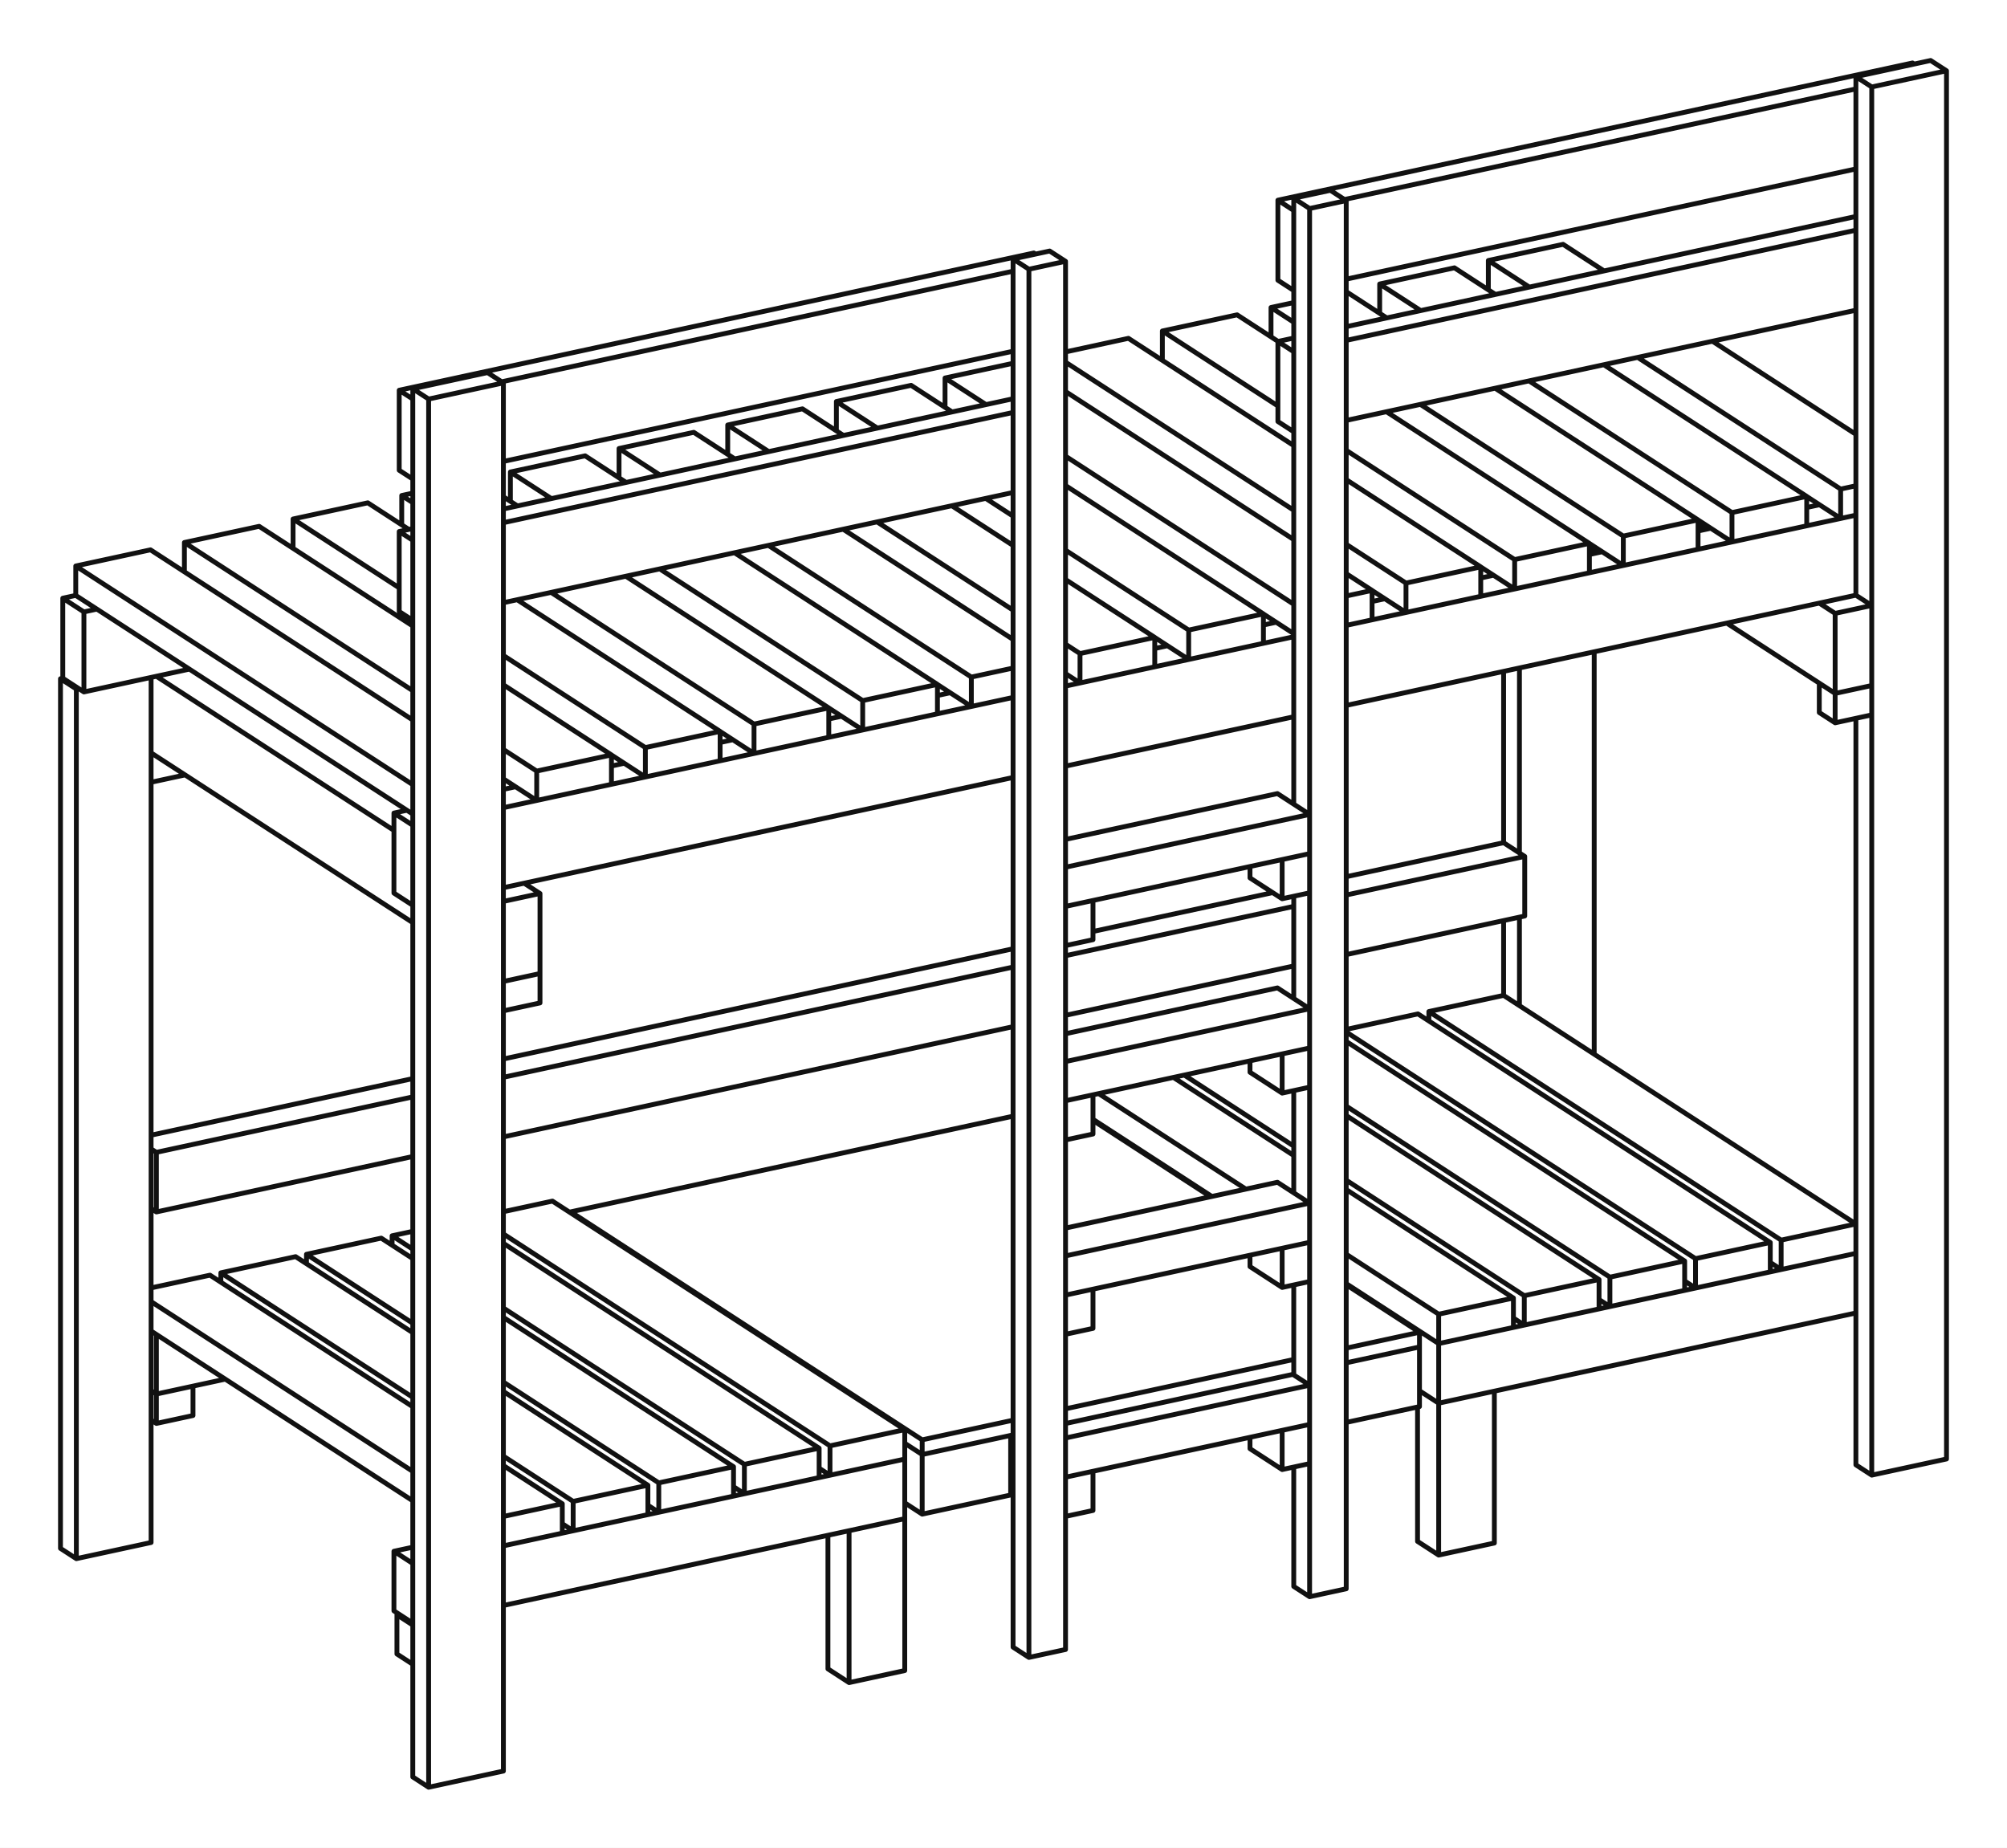
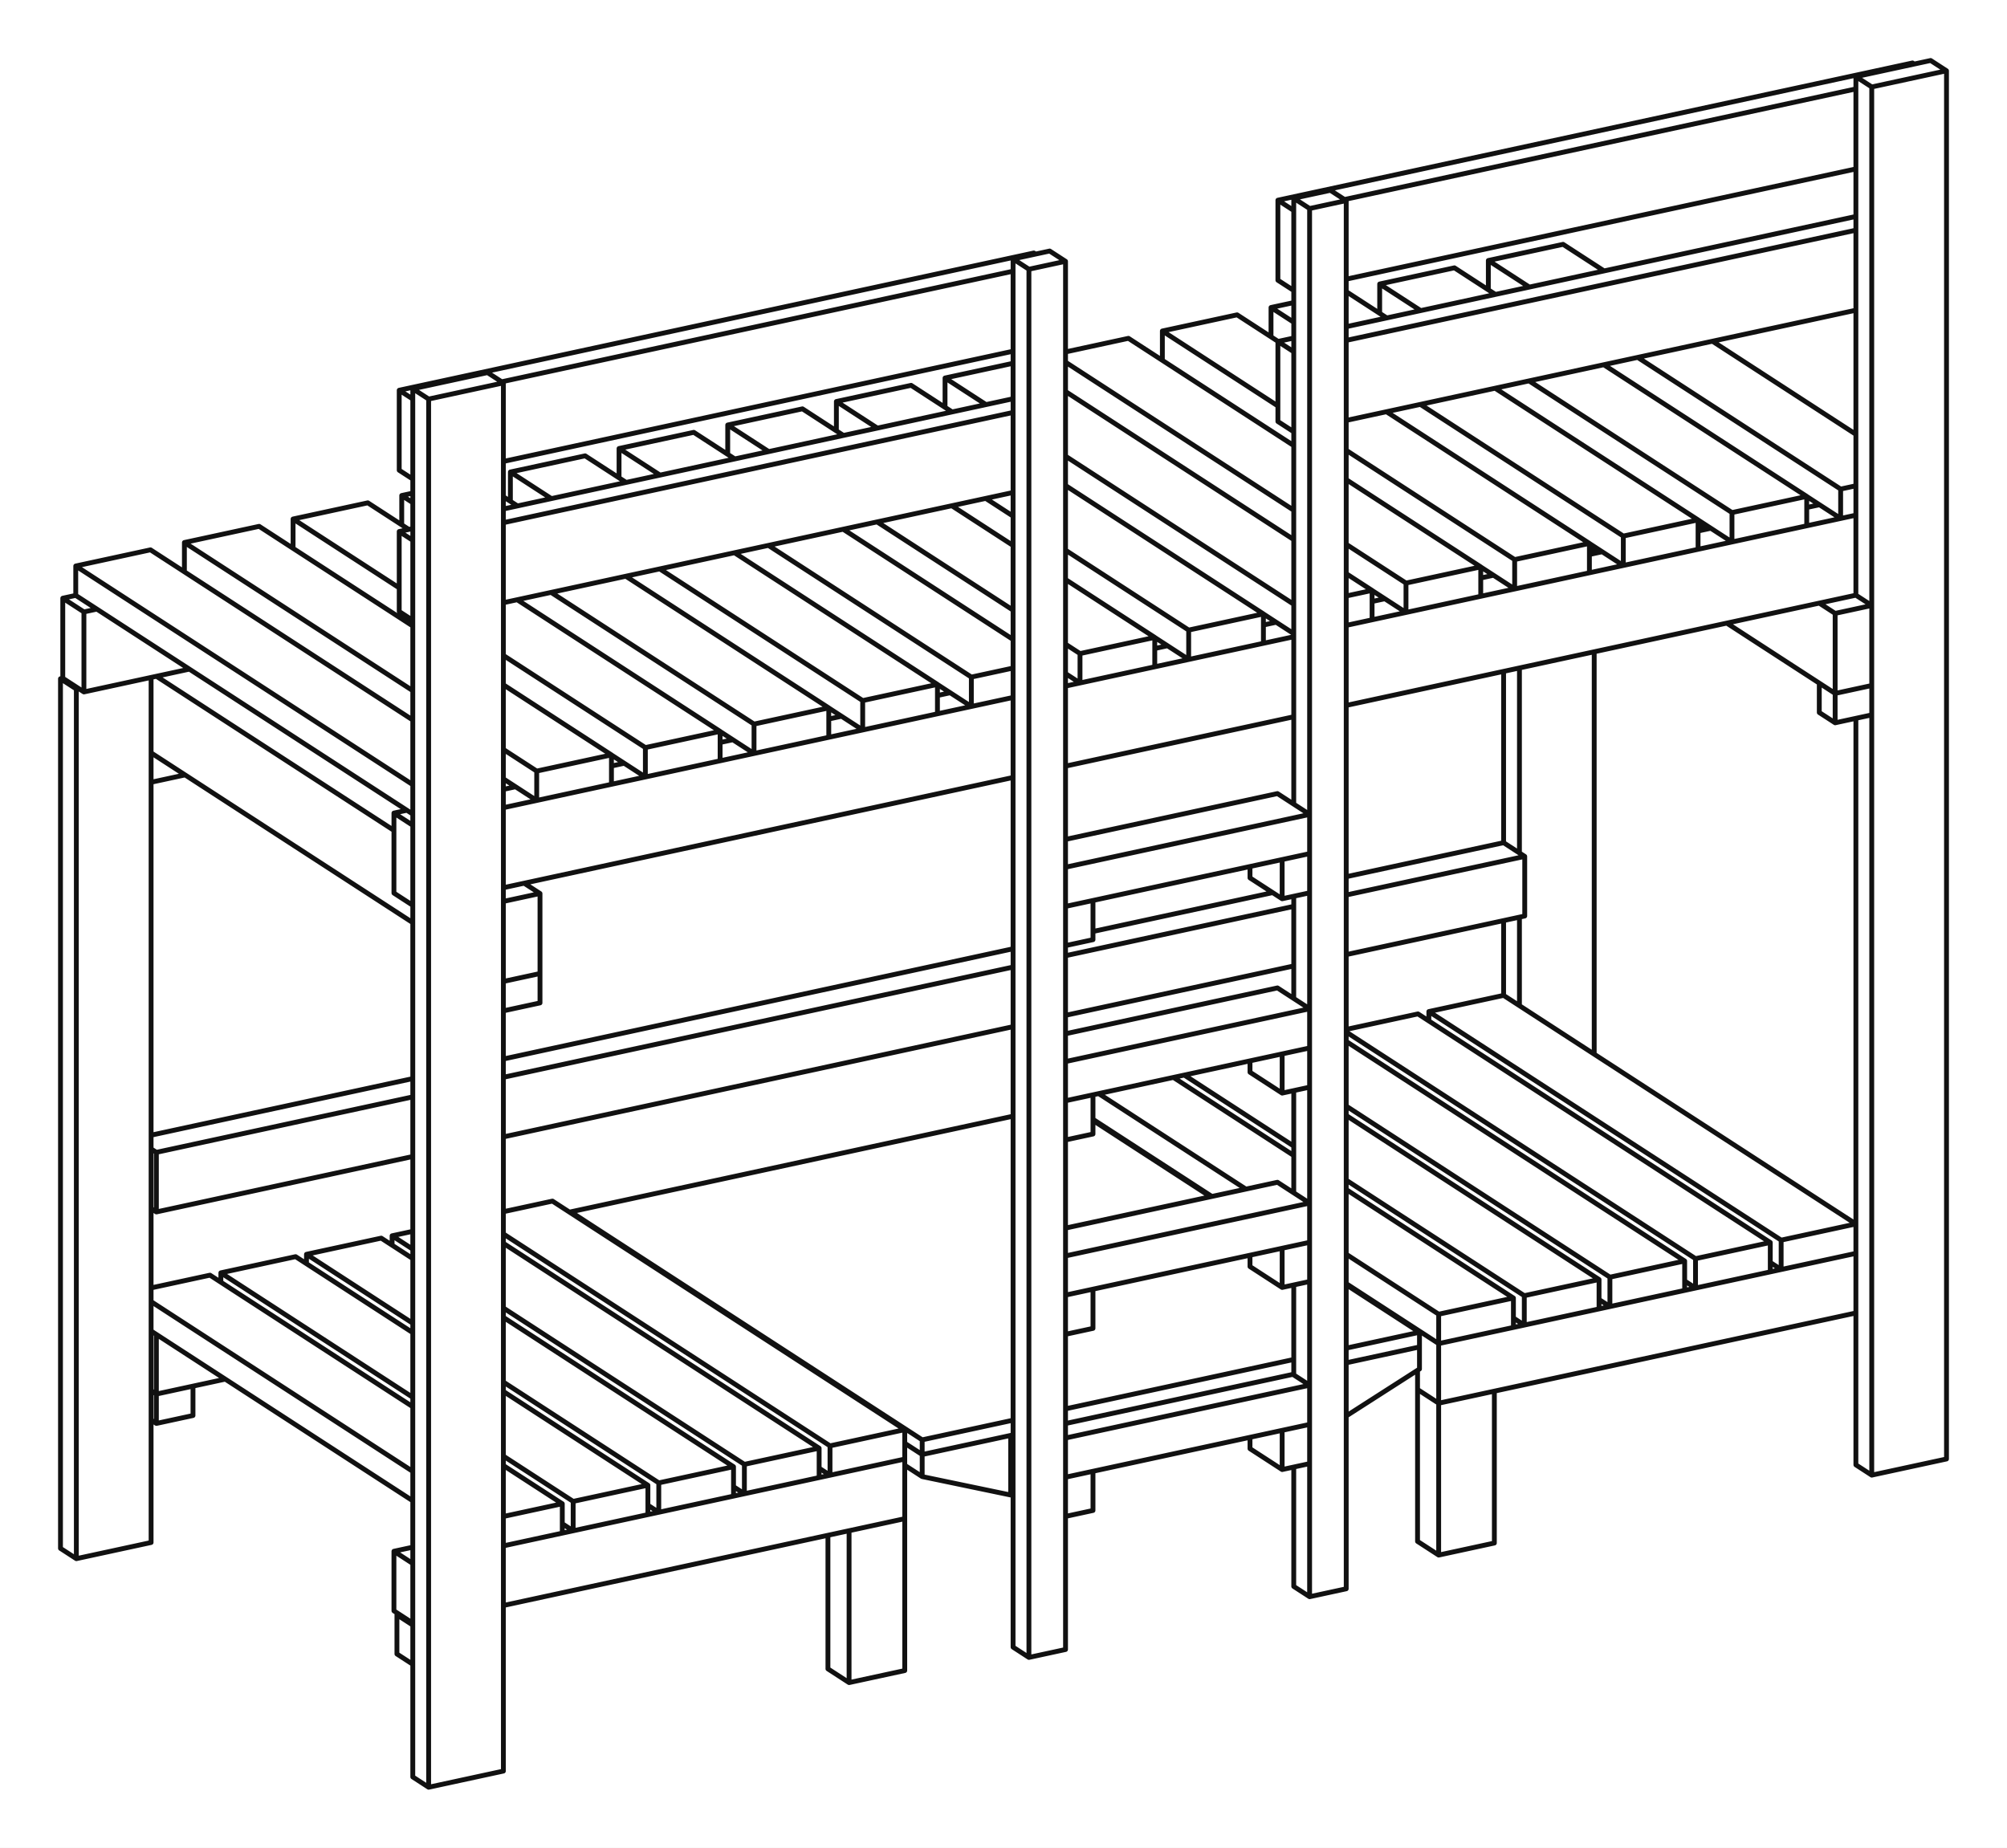
<svg xmlns="http://www.w3.org/2000/svg" viewBox="-1139.38 -919.23 2278.77 2098">
  <rect x="-1139.38" y="-919.23" width="2278.77" height="2098" fill="#ffffff" />
-   <path d="M-1068.1,-149.15 L-1068.1,-240.01 M-1068.1,-240.01 L-1044.1,-224.44 M-1044.1,-133.57 L-1044.1,-224.44 M-1068.1,-149.15 L-1044.1,-133.57 M-1053.37,-243.19 L-1068.1,-240.01 M-924.34,-159.47 L-1044.1,-133.57 M-1029.37,-227.62 L-1044.1,-224.44 M-692.1,94.82 L-692.1,3.95 M-692.1,3.95 L-670.7,17.84 M-692.1,94.82 L-670.7,108.7 M926.5,-346.12 L912,-342.98 M803.13,-319.43 L788.62,-316.3 M679.75,-292.75 L665.25,-289.61 M556.38,-266.07 L541.87,-262.93 M433,-239.38 L418.5,-236.25 M309.63,-212.7 L295.12,-209.56 M186.25,-186.02 L171.75,-182.88 M-60.5,-132.65 L-75,-129.51 M-183.87,-105.97 L-198.38,-102.83 M-307.25,-79.28 L-321.75,-76.15 M-430.62,-52.6 L-445.13,-49.46 M-554,-25.92 L-567.82,-22.93 M-677.37,0.77 L-692.1,3.95 M967.82,-243.43 L389.13,-118.27 M329.56,-105.39 L70.44,-49.34 M10.87,-36.46 L-567.82,88.7 M967.82,-334.29 L389.13,-209.13 M329.56,-196.25 L70.44,-140.21 M10.87,-127.32 L-567.82,-2.16 M635.37,-641.81 L681.92,-611.62 M804.95,-531.79 L967.82,-426.11 M550.5,-590.15 L550.5,-623.46 M550.5,-623.46 L597.05,-593.26 M720.08,-513.43 L950.5,-363.92 M950.5,-330.55 L950.5,-363.92 M912,-355.53 L950.5,-330.55 M635.37,-641.81 L550.5,-623.46 M967.82,-334.29 L950.5,-330.55 M967.82,-367.67 L950.5,-363.92 M512,-615.13 L558.54,-584.93 M681.57,-505.1 L912,-355.6 M912,-322.22 L912,-355.6 M427.13,-563.46 L427.13,-596.78 M427.13,-596.78 L473.67,-566.58 M596.7,-486.75 L827.13,-337.24 M827.13,-303.86 L827.13,-337.24 M788.62,-328.85 L827.13,-303.86 M512,-615.13 L427.13,-596.78 M912,-322.22 L827.13,-303.86 M912,-355.6 L827.13,-337.24 M389.13,-588.12 L435.17,-558.25 M558.2,-478.42 L788.62,-328.91 M788.62,-295.53 L788.62,-328.91 M303.75,-536.78 L303.75,-570.09 M303.75,-570.09 L329.56,-553.35 M473.33,-460.07 L703.75,-310.56 M703.75,-277.18 L703.75,-310.56 M665.25,-302.16 L703.75,-277.18 M329.56,-575.67 L303.75,-570.09 M788.62,-295.53 L703.75,-277.18 M788.62,-328.91 L703.75,-310.56 M265.25,-561.76 L311.79,-531.56 M434.82,-451.74 L665.25,-302.23 M665.25,-268.85 L665.25,-302.23 M180.38,-510.1 L180.38,-543.41 M180.38,-543.41 L311.56,-458.29 M389.13,-407.96 L580.38,-283.87 M580.38,-250.49 L580.38,-283.87 M541.87,-275.48 L580.38,-250.49 M265.25,-561.76 L180.38,-543.41 M665.25,-268.85 L580.38,-250.49 M665.25,-302.23 L580.38,-283.87 M141.87,-535.08 L329.56,-413.3 M389.13,-374.65 L541.87,-275.55 M541.87,-242.17 L541.87,-275.55 M70.44,-508.01 L329.56,-339.88 M389.13,-301.23 L457,-257.19 M457,-223.81 L457,-257.19 M418.5,-248.79 L457,-223.81 M141.87,-535.08 L70.44,-519.63 M541.87,-242.17 L457,-223.81 M541.87,-275.55 L457,-257.19 M70.44,-474.7 L329.56,-306.57 M389.13,-267.92 L418.5,-248.86 M418.5,-215.48 L418.5,-248.86 M-66.37,-456.73 L-66.37,-490.04 M-66.37,-490.04 L-19.83,-459.84 M70.44,-401.28 L329.56,-233.14 M295.12,-222.11 L329.56,-199.76 M10.87,-506.75 L-66.37,-490.04 M418.5,-215.48 L389.13,-209.13 M418.5,-248.86 L389.13,-242.51 M-104.88,-481.71 L-58.33,-451.51 M70.44,-367.96 L295.12,-222.18 M295.12,-188.8 L295.12,-222.18 M-189.75,-430.05 L-189.75,-463.36 M-189.75,-463.36 L-143.2,-433.16 M-20.17,-353.33 L10.87,-333.19 M70.44,-294.54 L210.25,-203.82 M210.25,-170.44 L210.25,-203.82 M171.75,-195.43 L210.25,-170.44 M-104.88,-481.71 L-189.75,-463.36 M295.12,-188.8 L210.25,-170.44 M295.12,-222.18 L210.25,-203.82 M-228.25,-455.03 L-181.71,-424.83 M-58.68,-345 L10.87,-299.88 M70.44,-261.23 L171.75,-195.5 M171.75,-162.12 L171.75,-195.5 M-313.12,-403.36 L-313.12,-436.67 M-313.12,-436.67 L-266.58,-406.48 M-143.55,-326.65 L10.87,-226.46 M70.44,-187.81 L86.88,-177.14 M86.88,-143.76 L86.88,-177.14 M70.44,-154.43 L86.88,-143.76 M-228.25,-455.03 L-313.12,-436.67 M171.75,-162.12 L86.88,-143.76 M171.75,-195.5 L86.88,-177.14 M-351.63,-428.35 L-305.08,-398.15 M-182.05,-318.32 L10.87,-193.15 M-436.5,-376.68 L-436.5,-409.99 M-436.5,-409.99 L-389.95,-379.79 M-266.92,-299.96 L-36.5,-150.46 M-36.5,-117.08 L-36.5,-150.46 M-75,-142.06 L-36.5,-117.08 M-351.63,-428.35 L-436.5,-409.99 M10.87,-127.32 L-36.5,-117.08 M10.87,-160.7 L-36.5,-150.46 M-475,-401.66 L-428.46,-371.46 M-305.43,-291.64 L-75,-142.13 M-75,-108.75 L-75,-142.13 M-559.87,-350 L-559.87,-383.31 M-559.87,-383.31 L-513.33,-353.11 M-390.3,-273.28 L-159.87,-123.77 M-159.87,-90.39 L-159.87,-123.77 M-198.38,-115.38 L-159.87,-90.39 M-475,-401.66 L-559.87,-383.31 M-75,-108.75 L-159.87,-90.39 M-75,-142.13 L-159.87,-123.77 M-567.82,-355.16 L-551.83,-344.78 M-428.8,-264.95 L-198.38,-115.44 M-198.38,-82.07 L-198.38,-115.44 M-683.25,-323.31 L-683.25,-356.62 M-683.25,-356.62 L-670.7,-348.48 M-513.67,-246.6 L-283.25,-97.09 M-283.25,-63.71 L-283.25,-97.09 M-321.75,-88.69 L-283.25,-63.71 M-670.7,-359.34 L-683.25,-356.62 M-198.38,-82.07 L-283.25,-63.71 M-198.38,-115.44 L-283.25,-97.09 M-721.75,-348.3 L-675.21,-318.1 M-552.18,-238.27 L-321.75,-88.76 M-321.75,-55.38 L-321.75,-88.76 M-806.62,-296.63 L-806.62,-329.94 M-806.62,-329.94 L-686.1,-251.74 M-567.82,-175 L-406.62,-70.41 M-406.62,-37.03 L-406.62,-70.41 M-445.13,-62.01 L-406.62,-37.03 M-721.75,-348.3 L-806.62,-329.94 M-321.75,-55.38 L-406.62,-37.03 M-321.75,-88.76 L-406.62,-70.41 M-845.13,-321.61 L-670.7,-208.43 M-567.82,-141.69 L-445.13,-62.08 M-445.13,-28.7 L-445.13,-62.08 M-930,-269.95 L-930,-303.26 M-930,-303.26 L-670.7,-135.01 M-567.82,-68.26 L-530,-43.72 M-530,-10.34 L-530,-43.72 M-567.82,-34.89 L-530,-10.34 M-845.13,-321.61 L-930,-303.26 M-445.13,-28.7 L-530,-10.34 M-445.13,-62.08 L-530,-43.72 M-968.5,-294.93 L-670.7,-101.7 M-1053.37,-243.19 L-1053.37,-276.57 M-1053.37,-276.57 L-670.7,-28.28 M-1053.37,-243.19 L-670.7,5.1 M-968.5,-294.93 L-1053.37,-276.57 M670.7,277.72 L670.7,-179.16 M670.7,-290.79 L670.7,-298.63 M567.82,210.97 L567.82,126.03 M567.82,37.59 L567.82,-156.92 M585.82,222.65 L585.82,122.14 M585.82,49.26 L585.82,-160.81 M1052.7,-850.55 L1070.7,-838.87 M1070.7,737.35 L1070.7,-838.87 M967.82,744.02 L967.82,-103.61 M967.82,-243.43 L967.82,-832.19 M967.82,-832.19 L985.82,-820.51 M985.82,755.7 L985.82,-820.51 M967.82,744.02 L985.82,755.7 M1052.7,-850.55 L967.82,-832.19 M1070.7,737.35 L985.82,755.7 M1070.7,-838.87 L985.82,-820.51 M-967.82,832.19 L-967.82,-150.07 M-1070.7,838.87 L-1070.7,-148.58 M-1070.7,-148.58 L-1052.7,-136.91 M-1052.7,850.55 L-1052.7,-136.91 M-1070.7,838.87 L-1052.7,850.55 M-1068.1,-149.15 L-1070.7,-148.58 M-967.82,832.19 L-1052.7,850.55 M-1050.1,-137.47 L-1052.7,-136.91 M-585.82,-496.17 L-567.82,-484.49 M-567.82,1091.72 L-567.82,-484.49 M-670.7,1098.4 L-670.7,-477.81 M-670.7,-477.81 L-652.7,-466.13 M-652.7,1110.08 L-652.7,-466.13 M-670.7,1098.4 L-652.7,1110.08 M-585.82,-496.17 L-670.7,-477.81 M-567.82,1091.72 L-652.7,1110.08 M-567.82,-484.49 L-652.7,-466.13 M967.82,-243.43 L985.82,-231.75 M985.82,-140.88 L985.82,-231.75 M788.62,-323.74 L797.22,-318.16 M926.26,-234.44 L944.26,-222.76 M944.26,-131.89 L944.26,-222.76 M821.22,-211.72 L944.26,-131.89 M985.82,-140.88 L944.26,-131.89 M985.82,-231.75 L944.26,-222.76 M985.82,-107.51 L985.82,-140.88 M926.26,-110.19 L926.26,-143.57 M926.26,-143.57 L944.26,-131.89 M944.26,-98.52 L944.26,-131.89 M926.26,-110.19 L944.26,-98.52 M985.82,-107.51 L944.26,-98.52 M985.82,-140.88 L944.26,-131.89 M-544.26,83.6 L-526.26,95.28 M-526.26,186.15 L-526.26,95.28 M-961.82,-151.37 L-692.1,23.64 M-567.82,195.14 L-567.82,104.27 M-967.82,-64.4 L-670.7,128.39 M-526.26,186.15 L-567.82,195.14 M-526.26,95.28 L-567.82,104.27 M-967.82,-31.02 L-967.82,-64.4 M-929.24,-39.36 L-967.82,-31.02 M-526.26,219.53 L-526.26,186.15 M-567.82,228.52 L-567.82,195.14 M-526.26,219.53 L-567.82,228.52 M-526.26,186.15 L-567.82,195.14 M371.13,-703.14 L389.13,-691.46 M389.13,884.75 L389.13,-691.46 M329.56,882.07 L329.56,746.51 M329.56,641.93 L329.56,539.74 M329.56,435.16 L329.56,319.08 M329.56,214.49 L329.56,98.41 M329.56,-6.18 L329.56,-694.15 M329.56,-694.15 L347.56,-682.47 M347.56,893.74 L347.56,-682.47 M329.56,882.07 L347.56,893.74 M371.13,-703.14 L329.56,-694.15 M389.13,884.75 L347.56,893.74 M389.13,-691.46 L347.56,-682.47 M52.44,-634.21 L70.44,-622.53 M70.44,953.68 L70.44,-622.53 M10.87,950.99 L10.87,-625.22 M10.87,-625.22 L28.87,-613.54 M28.87,962.67 L28.87,-613.54 M10.87,950.99 L28.87,962.67 M52.44,-634.21 L10.87,-625.22 M70.44,953.68 L28.87,962.67 M70.44,-622.53 L28.87,-613.54 M347.56,742.61 L347.56,698.11 M279.89,725.67 L279.89,712.75 M316.39,749.36 L316.39,704.85 M279.89,725.67 L316.39,749.36 M347.56,742.61 L316.39,749.36 M347.56,698.11 L316.39,704.85 M101.61,795.81 L101.61,751.3 M70.44,802.55 L70.44,758.05 M101.61,795.81 L70.44,802.55 M101.61,751.3 L70.44,758.05 M328.56,641.28 L347.56,653.6 M347.56,698.11 L347.56,653.6 M70.44,758.05 L70.44,713.54 M347.56,698.11 L70.44,758.05 M347.56,653.6 L70.44,713.54 M347.56,535.85 L347.56,491.35 M279.89,518.91 L279.89,505.98 M316.39,542.59 L316.39,498.09 M279.89,518.91 L316.39,542.59 M347.56,535.85 L316.39,542.59 M347.56,491.35 L316.39,498.09 M101.61,589.05 L101.61,544.54 M70.44,595.79 L70.44,551.28 M101.61,589.05 L70.44,595.79 M101.61,544.54 L70.44,551.28 M311.06,423.16 L347.56,446.84 M347.56,491.35 L347.56,446.84 M70.44,551.28 L70.44,506.78 M311.06,423.16 L70.44,475.2 M347.56,491.35 L70.44,551.28 M347.56,446.84 L70.44,506.78 M347.56,315.18 L347.56,270.68 M279.89,298.24 L279.89,285.31 M316.39,321.93 L316.39,277.42 M279.89,298.24 L316.39,321.93 M347.56,315.18 L316.39,321.93 M347.56,270.68 L316.39,277.42 M101.61,368.38 L101.61,323.87 M70.44,375.12 L70.44,330.61 M101.61,368.38 L70.44,375.12 M101.61,323.87 L70.44,330.61 M311.06,202.49 L347.56,226.17 M347.56,270.68 L347.56,226.17 M70.44,330.61 L70.44,286.11 M311.06,202.49 L70.44,254.53 M347.56,270.68 L70.44,330.61 M347.56,226.17 L70.44,286.11 M347.56,94.51 L347.56,50.01 M279.89,77.57 L279.89,64.64 M316.39,101.26 L316.39,56.75 M279.89,77.57 L316.39,101.26 M347.56,94.51 L316.39,101.26 M347.56,50.01 L316.39,56.75 M101.61,147.71 L101.61,103.2 M70.44,154.45 L70.44,109.94 M101.61,147.71 L70.44,154.45 M101.61,103.2 L70.44,109.94 M311.06,-18.18 L347.56,5.5 M347.56,50.01 L347.56,5.5 M70.44,109.94 L70.44,65.44 M311.06,-18.18 L70.44,33.86 M347.56,50.01 L70.44,109.94 M347.56,5.5 L70.44,65.44 M311.56,-440.65 L311.56,-531.52 M311.56,-531.52 L329.56,-519.84 M329.56,-428.97 L329.56,-519.84 M311.56,-440.65 L329.56,-428.97 M967.82,-673.45 L389.13,-548.29 M329.56,-535.41 L311.56,-531.52 M967.82,-567.01 L389.13,-441.86 M967.82,-657.88 L389.13,-532.72 M-686.1,-224.88 L-686.1,-315.74 M-686.1,-315.74 L-670.7,-305.75 M-686.1,-224.88 L-670.7,-214.88 M10.87,-466.48 L-567.82,-341.32 M-670.7,-319.07 L-686.1,-315.74 M10.87,-360.04 L-567.82,-234.89 M10.87,-450.91 L-567.82,-325.75 M1032.1,-847.75 L1034.02,-846.51 M311.56,-601.05 L311.56,-691.92 M311.56,-691.92 L329.56,-680.24 M329.56,-589.38 L329.56,-680.24 M311.56,-601.05 L329.56,-589.38 M1032.1,-847.75 L311.56,-691.92 M967.82,-727.42 L389.13,-602.26 M967.82,-818.28 L387.21,-692.71 M34.44,-631.98 L36.36,-630.73 M-686.1,-385.28 L-686.1,-476.14 M-686.1,-476.14 L-670.7,-466.15 M-686.1,-385.28 L-670.7,-375.29 M34.44,-631.98 L-686.1,-476.14 M10.87,-520.45 L-567.82,-395.29 M10.87,-611.31 L-569.75,-485.74 M-967.82,592.05 L-961.82,595.94 M-961.82,663.63 L-961.82,595.94 M-967.82,659.73 L-961.82,663.63 M196.35,413.14 L194.85,413.46 M-883.59,646.71 L-961.82,663.63 M118.11,362.37 L116.62,362.7 M-920.26,688.01 L-920.26,654.64 M-967.82,659.73 L-961.82,663.63 M-961.82,697 L-961.82,663.63 M-967.82,693.11 L-961.82,697 M-920.26,688.01 L-961.82,697 M-920.26,654.64 L-961.82,663.63 M470.11,592.06 L470.11,590.77 M470.11,590.77 L494.11,606.34 M494.11,674.02 L494.11,606.34 M472.32,659.89 L494.11,674.02 M967.82,571.57 L494.11,674.02 M967.82,503.88 L494.11,606.34 M-112.11,805.13 L-112.11,737.45 M-692.1,909.81 L-692.1,842.13 M-692.1,842.13 L-670.7,856.01 M-692.1,909.81 L-670.7,923.7 M-670.7,837.5 L-692.1,842.13 M-112.11,805.13 L-567.82,903.7 M-112.11,737.45 L-567.82,836.01 M-688.7,958.77 L-688.7,914.27 M-688.7,914.27 L-670.7,925.94 M-670.7,970.45 L-670.7,925.94 M-688.7,958.77 L-670.7,970.45 M-686.1,913.7 L-688.7,914.27 M557.33,832.8 L557.33,660.35 M470.11,830.91 L470.11,678.35 M472.32,659.89 L494.11,674.02 M494.11,846.48 L494.11,674.02 M470.11,830.91 L494.11,846.48 M557.33,832.8 L494.11,846.48 M557.33,660.35 L494.11,674.02 M-112.11,977.59 L-112.11,805.13 M-199.33,975.69 L-199.33,824 M-175.33,991.26 L-175.33,818.81 M-199.33,975.69 L-175.33,991.26 M-112.11,977.59 L-175.33,991.26 M-112.11,805.13 L-175.33,818.81 M567.82,210.97 L967.82,470.5 M967.82,503.88 L967.82,470.5 M482.95,240 L482.95,229.32 M482.95,229.32 L882.95,488.86 M882.95,522.24 L882.95,488.86 M870.61,514.23 L882.95,522.24 M567.82,210.97 L482.95,229.32 M967.82,503.88 L882.95,522.24 M967.82,470.5 L882.95,488.86 M470.61,231.99 L870.61,491.53 M870.61,524.91 L870.61,491.53 M389.13,252.55 L785.74,509.88 M785.74,543.26 L785.74,509.88 M773.4,535.26 L785.74,543.26 M470.61,231.99 L389.13,249.62 M870.61,524.91 L785.74,543.26 M870.61,491.53 L785.74,509.88 M389.13,263.23 L773.4,512.55 M773.4,545.93 L773.4,512.55 M389.13,336.65 L688.53,530.91 M688.53,564.29 L688.53,530.91 M676.19,556.28 L688.53,564.29 M773.4,545.93 L688.53,564.29 M773.4,512.55 L688.53,530.91 M389.13,347.32 L676.19,533.58 M676.19,566.96 L676.19,533.58 M205.27,301.45 L329.56,382.1 M389.13,420.75 L591.32,551.93 M591.32,585.31 L591.32,551.93 M578.98,577.31 L591.32,585.31 M676.19,566.96 L591.32,585.31 M676.19,533.58 L591.32,551.93 M192.93,304.12 L329.56,392.77 M389.13,431.42 L578.98,554.6 M578.98,587.98 L578.98,554.6 M108.06,322.48 L275.19,430.92 M389.13,504.85 L494.11,572.96 M494.11,606.34 L494.11,572.96 M101.61,351.67 L236.61,439.26 M389.13,538.23 L494.11,606.34 M578.98,587.98 L494.11,606.34 M578.98,554.6 L494.11,572.96 M-900.95,528.64 L-670.7,678.04 M-567.82,744.78 L-500.95,788.17 M-500.95,821.55 L-500.95,788.17 M-967.82,558.67 L-670.7,751.46 M-967.82,592.05 L-670.7,784.84 M-900.95,528.64 L-967.82,543.1 M-500.95,821.55 L-567.82,836.01 M-500.95,788.17 L-567.82,802.63 M-803.74,507.61 L-670.7,593.94 M-567.82,660.68 L-403.74,767.15 M-403.74,800.52 L-403.74,767.15 M-888.61,536.64 L-888.61,525.97 M-888.61,525.97 L-670.7,667.36 M-567.82,734.11 L-488.61,785.5 M-488.61,818.88 L-488.61,785.5 M-500.95,810.87 L-488.61,818.88 M-803.74,507.61 L-888.61,525.97 M-403.74,800.52 L-488.61,818.88 M-403.74,767.15 L-488.61,785.5 M-706.53,486.59 L-670.7,509.84 M-567.82,576.58 L-306.53,746.12 M-306.53,779.5 L-306.53,746.12 M-791.4,515.62 L-791.4,504.94 M-791.4,504.94 L-670.7,583.26 M-567.82,650.01 L-391.4,764.48 M-391.4,797.86 L-391.4,764.48 M-403.74,789.85 L-391.4,797.86 M-706.53,486.59 L-791.4,504.94 M-306.53,779.5 L-391.4,797.86 M-306.53,746.12 L-391.4,764.48 M-567.82,492.48 L-209.32,725.1 M-209.32,758.47 L-209.32,725.1 M-694.19,494.59 L-694.19,483.92 M-694.19,483.92 L-670.7,499.16 M-567.82,565.91 L-294.19,743.45 M-294.19,776.83 L-294.19,743.45 M-306.53,768.82 L-294.19,776.83 M-670.7,478.84 L-694.19,483.92 M-209.32,758.47 L-294.19,776.83 M-209.32,725.1 L-294.19,743.45 M-512.11,444.54 L-112.11,704.07 M-112.11,737.45 L-112.11,704.07 M-567.82,481.81 L-196.98,722.43 M-196.98,755.81 L-196.98,722.43 M-209.32,747.8 L-196.98,755.81 M-512.11,444.54 L-567.82,456.59 M-112.11,737.45 L-196.98,755.81 M-112.11,704.07 L-196.98,722.43 M567.82,37.59 L591.82,53.16 M591.82,120.84 L591.82,53.16 M-967.82,385.29 L-961.82,389.18 M-961.82,456.86 L-961.82,389.18 M-967.82,452.97 L-961.82,456.86 M567.82,37.59 L389.13,76.23 M305.65,94.29 L101.61,138.42 M10.87,158.04 L-567.82,283.2 M-670.7,305.45 L-967.82,369.71 M591.82,120.84 L389.13,164.68 M329.56,177.56 L70.44,233.61 M10.87,246.49 L-567.82,371.65 M-670.7,393.9 L-961.82,456.86 M591.82,53.16 L389.13,97 M329.56,109.88 L70.44,165.92 M10.87,178.81 L-567.82,303.97 M-670.7,326.21 L-961.82,389.18 M101.61,352.96 L235.12,439.59 M389.13,539.52 L472.32,593.49 M472.32,610.18 L472.32,593.49 M-491.32,458.02 L-491.32,456.73 M-491.32,456.73 L-92.32,715.62 M-92.32,732.31 L-92.32,715.62 M-112.11,719.47 L-92.32,732.31 M10.87,348.12 L-491.32,456.73 M472.32,610.18 L389.13,628.18 M329.56,641.06 L70.44,697.1 M10.87,709.99 L-92.32,732.31 M472.32,593.49 L389.13,611.49 M329.56,624.37 L70.44,680.41 M10.87,693.3 L-92.32,715.62 M8.13,778.26 L8.13,710.58 M10.87,777.67 L8.13,778.26 M10.87,709.99 L8.13,710.58 M472.32,677.87 L472.32,610.18 M472.32,677.87 L389.13,695.86 M472.32,610.18 L389.13,628.18 M8.13,778.26 L8.13,710.58 M-112.11,719.47 L-92.32,732.31 M-92.32,799.99 L-92.32,732.31 M-112.11,787.15 L-92.32,799.99 M8.13,778.26 L-92.32,799.99 M8.13,710.58 L-92.32,732.31" fill="none" stroke="#111111" stroke-width="5.5" stroke-linecap="round" stroke-linejoin="round" />
+   <path d="M-1068.1,-149.15 L-1068.1,-240.01 M-1068.1,-240.01 L-1044.1,-224.44 M-1044.1,-133.57 L-1044.1,-224.44 M-1068.1,-149.15 L-1044.1,-133.57 M-1053.37,-243.19 L-1068.1,-240.01 M-924.34,-159.47 L-1044.1,-133.57 M-1029.37,-227.62 L-1044.1,-224.44 M-692.1,94.82 L-692.1,3.95 M-692.1,3.95 L-670.7,17.84 M-692.1,94.82 L-670.7,108.7 M926.5,-346.12 L912,-342.98 M803.13,-319.43 L788.62,-316.3 M679.75,-292.75 L665.25,-289.61 M556.38,-266.07 L541.87,-262.93 M433,-239.38 L418.5,-236.25 M309.63,-212.7 L295.12,-209.56 M186.25,-186.02 L171.75,-182.88 M-60.5,-132.65 L-75,-129.51 M-183.87,-105.97 L-198.38,-102.83 M-307.25,-79.28 L-321.75,-76.15 M-430.62,-52.6 L-445.13,-49.46 M-554,-25.92 L-567.82,-22.93 M-677.37,0.77 L-692.1,3.95 M967.82,-243.43 L389.13,-118.27 M329.56,-105.39 L70.44,-49.34 M10.87,-36.46 L-567.82,88.7 M967.82,-334.29 L389.13,-209.13 M329.56,-196.25 L70.44,-140.21 M10.87,-127.32 L-567.82,-2.16 M635.37,-641.81 L681.92,-611.62 M804.95,-531.79 L967.82,-426.11 M550.5,-590.15 L550.5,-623.46 M550.5,-623.46 L597.05,-593.26 M720.08,-513.43 L950.5,-363.92 M950.5,-330.55 L950.5,-363.92 M912,-355.53 L950.5,-330.55 M635.37,-641.81 L550.5,-623.46 M967.82,-334.29 L950.5,-330.55 M967.82,-367.67 L950.5,-363.92 M512,-615.13 L558.54,-584.93 M681.57,-505.1 L912,-355.6 M912,-322.22 L912,-355.6 M427.13,-563.46 L427.13,-596.78 M427.13,-596.78 L473.67,-566.58 M596.7,-486.75 L827.13,-337.24 M827.13,-303.86 L827.13,-337.24 M788.62,-328.85 L827.13,-303.86 M512,-615.13 L427.13,-596.78 M912,-322.22 L827.13,-303.86 M912,-355.6 L827.13,-337.24 M389.13,-588.12 L435.17,-558.25 M558.2,-478.42 L788.62,-328.91 M788.62,-295.53 L788.62,-328.91 M303.75,-536.78 L303.75,-570.09 M303.75,-570.09 L329.56,-553.35 M473.33,-460.07 L703.75,-310.56 M703.75,-277.18 L703.75,-310.56 M665.25,-302.16 L703.75,-277.18 M329.56,-575.67 L303.75,-570.09 M788.62,-295.53 L703.75,-277.18 M788.62,-328.91 L703.75,-310.56 M265.25,-561.76 L311.79,-531.56 M434.82,-451.74 L665.25,-302.23 M665.25,-268.85 L665.25,-302.23 M180.38,-510.1 L180.38,-543.41 M180.38,-543.41 L311.56,-458.29 M389.13,-407.96 L580.38,-283.87 M580.38,-250.49 L580.38,-283.87 M541.87,-275.48 L580.38,-250.49 M265.25,-561.76 L180.38,-543.41 M665.25,-268.85 L580.38,-250.49 M665.25,-302.23 L580.38,-283.87 M141.87,-535.08 L329.56,-413.3 M389.13,-374.65 L541.87,-275.55 M541.87,-242.17 L541.87,-275.55 M70.44,-508.01 L329.56,-339.88 M389.13,-301.23 L457,-257.19 M457,-223.81 L457,-257.19 M418.5,-248.79 L457,-223.81 M141.87,-535.08 L70.44,-519.63 M541.87,-242.17 L457,-223.81 M541.87,-275.55 L457,-257.19 M70.44,-474.7 L329.56,-306.57 M389.13,-267.92 L418.5,-248.86 M418.5,-215.48 L418.5,-248.86 M-66.37,-456.73 L-66.37,-490.04 M-66.37,-490.04 L-19.83,-459.84 M70.44,-401.28 L329.56,-233.14 M295.12,-222.11 L329.56,-199.76 M10.87,-506.75 L-66.37,-490.04 M418.5,-215.48 L389.13,-209.13 M418.5,-248.86 L389.13,-242.51 M-104.88,-481.71 L-58.33,-451.51 M70.44,-367.96 L295.12,-222.18 M295.12,-188.8 L295.12,-222.18 M-189.75,-430.05 L-189.75,-463.36 M-189.75,-463.36 L-143.2,-433.16 M-20.17,-353.33 L10.87,-333.19 M70.44,-294.54 L210.25,-203.82 M210.25,-170.44 L210.25,-203.82 M171.75,-195.43 L210.25,-170.44 M-104.88,-481.71 L-189.75,-463.36 M295.12,-188.8 L210.25,-170.44 M295.12,-222.18 L210.25,-203.82 M-228.25,-455.03 L-181.71,-424.83 M-58.68,-345 L10.87,-299.88 M70.44,-261.23 L171.75,-195.5 M171.75,-162.12 L171.75,-195.5 M-313.12,-403.36 L-313.12,-436.67 M-313.12,-436.67 L-266.58,-406.48 M-143.55,-326.65 L10.87,-226.46 M70.44,-187.81 L86.88,-177.14 M86.88,-143.76 L86.88,-177.14 M70.44,-154.43 L86.88,-143.76 M-228.25,-455.03 L-313.12,-436.67 M171.75,-162.12 L86.88,-143.76 M171.75,-195.5 L86.88,-177.14 M-351.63,-428.35 L-305.08,-398.15 M-182.05,-318.32 L10.87,-193.15 M-436.5,-376.68 L-436.5,-409.99 M-436.5,-409.99 L-389.95,-379.79 M-266.92,-299.96 L-36.5,-150.46 M-36.5,-117.08 L-36.5,-150.46 M-75,-142.06 L-36.5,-117.08 M-351.63,-428.35 L-436.5,-409.99 M10.87,-127.32 L-36.5,-117.08 M10.87,-160.7 L-36.5,-150.46 M-475,-401.66 L-428.46,-371.46 M-305.43,-291.64 L-75,-142.13 M-75,-108.75 L-75,-142.13 M-559.87,-350 L-559.87,-383.31 M-559.87,-383.31 L-513.33,-353.11 M-390.3,-273.28 L-159.87,-123.77 M-159.87,-90.39 L-159.87,-123.77 M-198.38,-115.38 L-159.87,-90.39 M-475,-401.66 L-559.87,-383.31 M-75,-108.75 L-159.87,-90.39 M-75,-142.13 L-159.87,-123.77 M-567.82,-355.16 L-551.83,-344.78 M-428.8,-264.95 L-198.38,-115.44 M-198.38,-82.07 L-198.38,-115.44 M-683.25,-323.31 L-683.25,-356.62 M-683.25,-356.62 L-670.7,-348.48 M-513.67,-246.6 L-283.25,-97.09 M-283.25,-63.71 L-283.25,-97.09 M-321.75,-88.69 L-283.25,-63.71 M-670.7,-359.34 L-683.25,-356.62 M-198.38,-82.07 L-283.25,-63.71 M-198.38,-115.44 L-283.25,-97.09 M-721.75,-348.3 L-675.21,-318.1 M-552.18,-238.27 L-321.75,-88.76 M-321.75,-55.38 L-321.75,-88.76 M-806.62,-296.63 L-806.62,-329.94 M-806.62,-329.94 L-686.1,-251.74 M-567.82,-175 L-406.62,-70.41 M-406.62,-37.03 L-406.62,-70.41 M-445.13,-62.01 L-406.62,-37.03 M-721.75,-348.3 L-806.62,-329.94 M-321.75,-55.38 L-406.62,-37.03 M-321.75,-88.76 L-406.62,-70.41 M-845.13,-321.61 L-670.7,-208.43 M-567.82,-141.69 L-445.13,-62.08 M-445.13,-28.7 L-445.13,-62.08 M-930,-269.95 L-930,-303.26 M-930,-303.26 L-670.7,-135.01 M-567.82,-68.26 L-530,-43.72 M-530,-10.34 L-530,-43.72 M-567.82,-34.89 L-530,-10.34 M-845.13,-321.61 L-930,-303.26 M-445.13,-28.7 L-530,-10.34 M-445.13,-62.08 L-530,-43.72 M-968.5,-294.93 L-670.7,-101.7 M-1053.37,-243.19 L-1053.37,-276.57 M-1053.37,-276.57 L-670.7,-28.28 M-1053.37,-243.19 L-670.7,5.1 M-968.5,-294.93 L-1053.37,-276.57 M670.7,277.72 L670.7,-179.16 M670.7,-290.79 L670.7,-298.63 M567.82,210.97 L567.82,126.03 M567.82,37.59 L567.82,-156.92 M585.82,222.65 L585.82,122.14 M585.82,49.26 L585.82,-160.81 M1052.7,-850.55 L1070.7,-838.87 M1070.7,737.35 L1070.7,-838.87 M967.82,744.02 L967.82,-103.61 M967.82,-243.43 L967.82,-832.19 M967.82,-832.19 L985.82,-820.51 M985.82,755.7 L985.82,-820.51 M967.82,744.02 L985.82,755.7 M1052.7,-850.55 L967.82,-832.19 M1070.7,737.35 L985.82,755.7 M1070.7,-838.87 L985.82,-820.51 M-967.82,832.19 L-967.82,-150.07 M-1070.7,838.87 L-1070.7,-148.58 M-1070.7,-148.58 L-1052.7,-136.91 M-1052.7,850.55 L-1052.7,-136.91 M-1070.7,838.87 L-1052.7,850.55 M-1068.1,-149.15 L-1070.7,-148.58 M-967.82,832.19 L-1052.7,850.55 M-1050.1,-137.47 L-1052.7,-136.91 M-585.82,-496.17 L-567.82,-484.49 M-567.82,1091.72 L-567.82,-484.49 M-670.7,1098.4 L-670.7,-477.81 M-670.7,-477.81 L-652.7,-466.13 M-652.7,1110.08 L-652.7,-466.13 M-670.7,1098.4 L-652.7,1110.08 M-585.82,-496.17 L-670.7,-477.81 M-567.82,1091.72 L-652.7,1110.08 M-567.82,-484.49 L-652.7,-466.13 M967.82,-243.43 L985.82,-231.75 M985.82,-140.88 L985.82,-231.75 M788.62,-323.74 L797.22,-318.16 M926.26,-234.44 L944.26,-222.76 M944.26,-131.89 L944.26,-222.76 M821.22,-211.72 L944.26,-131.89 M985.82,-140.88 L944.26,-131.89 M985.82,-231.75 L944.26,-222.76 M985.82,-107.51 L985.82,-140.88 M926.26,-110.19 L926.26,-143.57 M926.26,-143.57 L944.26,-131.89 M944.26,-98.52 L944.26,-131.89 M926.26,-110.19 L944.26,-98.52 M985.82,-107.51 L944.26,-98.52 M985.82,-140.88 L944.26,-131.89 M-544.26,83.6 L-526.26,95.28 M-526.26,186.15 L-526.26,95.28 M-961.82,-151.37 L-692.1,23.64 M-567.82,195.14 L-567.82,104.27 M-967.82,-64.4 L-670.7,128.39 M-526.26,186.15 L-567.82,195.14 M-526.26,95.28 L-567.82,104.27 M-967.82,-31.02 L-967.82,-64.4 M-929.24,-39.36 L-967.82,-31.02 M-526.26,219.53 L-526.26,186.15 M-567.82,228.52 L-567.82,195.14 M-526.26,219.53 L-567.82,228.52 M-526.26,186.15 L-567.82,195.14 M371.13,-703.14 L389.13,-691.46 M389.13,884.75 L389.13,-691.46 M329.56,882.07 L329.56,746.51 M329.56,641.93 L329.56,539.74 M329.56,435.16 L329.56,319.08 M329.56,214.49 L329.56,98.41 M329.56,-6.18 L329.56,-694.15 M329.56,-694.15 L347.56,-682.47 M347.56,893.74 L347.56,-682.47 M329.56,882.07 L347.56,893.74 M371.13,-703.14 L329.56,-694.15 M389.13,884.75 L347.56,893.74 M389.13,-691.46 L347.56,-682.47 M52.44,-634.21 L70.44,-622.53 M70.44,953.68 L70.44,-622.53 M10.87,950.99 L10.87,-625.22 M10.87,-625.22 L28.87,-613.54 M28.87,962.67 L28.87,-613.54 M10.87,950.99 L28.87,962.67 M52.44,-634.21 L10.87,-625.22 M70.44,953.68 L28.87,962.67 M70.44,-622.53 L28.87,-613.54 M347.56,742.61 L347.56,698.11 M279.89,725.67 L279.89,712.75 M316.39,749.36 L316.39,704.85 M279.89,725.67 L316.39,749.36 M347.56,742.61 L316.39,749.36 M347.56,698.11 L316.39,704.85 M101.61,795.81 L101.61,751.3 M70.44,802.55 L70.44,758.05 M101.61,795.81 L70.44,802.55 M101.61,751.3 L70.44,758.05 M328.56,641.28 L347.56,653.6 M347.56,698.11 L347.56,653.6 M70.44,758.05 L70.44,713.54 M347.56,698.11 L70.44,758.05 M347.56,653.6 L70.44,713.54 M347.56,535.85 L347.56,491.35 M279.89,518.91 L279.89,505.98 M316.39,542.59 L316.39,498.09 M279.89,518.91 L316.39,542.59 M347.56,535.85 L316.39,542.59 M347.56,491.35 L316.39,498.09 M101.61,589.05 L101.61,544.54 M70.44,595.79 L70.44,551.28 M101.61,589.05 L70.44,595.79 M101.61,544.54 L70.44,551.28 M311.06,423.16 L347.56,446.84 M347.56,491.35 L347.56,446.84 M70.44,551.28 L70.44,506.78 M311.06,423.16 L70.44,475.2 M347.56,491.35 L70.44,551.28 M347.56,446.84 L70.44,506.78 M347.56,315.18 L347.56,270.68 M279.89,298.24 L279.89,285.31 M316.39,321.93 L316.39,277.42 M279.89,298.24 L316.39,321.93 M347.56,315.18 L316.39,321.93 M347.56,270.68 L316.39,277.42 M101.61,368.38 L101.61,323.87 M70.44,375.12 L70.44,330.61 M101.61,368.38 L70.44,375.12 M101.61,323.87 L70.44,330.61 M311.06,202.49 L347.56,226.17 M347.56,270.68 L347.56,226.17 M70.44,330.61 L70.44,286.11 M311.06,202.49 L70.44,254.53 M347.56,270.68 L70.44,330.61 M347.56,226.17 L70.44,286.11 M347.56,94.51 L347.56,50.01 M279.89,77.57 L279.89,64.64 M316.39,101.26 L316.39,56.75 M279.89,77.57 L316.39,101.26 M347.56,94.51 L316.39,101.26 M347.56,50.01 L316.39,56.75 M101.61,147.71 L101.61,103.2 M70.44,154.45 L70.44,109.94 M101.61,147.71 L70.44,154.45 M101.61,103.2 L70.44,109.94 M311.06,-18.18 L347.56,5.5 M347.56,50.01 L347.56,5.5 M70.44,109.94 L70.44,65.44 M311.06,-18.18 L70.44,33.86 M347.56,50.01 L70.44,109.94 M347.56,5.5 L70.44,65.44 M311.56,-440.65 L311.56,-531.52 M311.56,-531.52 L329.56,-519.84 M329.56,-428.97 L329.56,-519.84 M311.56,-440.65 L329.56,-428.97 M967.82,-673.45 L389.13,-548.29 M329.56,-535.41 L311.56,-531.52 M967.82,-567.01 L389.13,-441.86 M967.82,-657.88 L389.13,-532.72 M-686.1,-224.88 L-686.1,-315.74 M-686.1,-315.74 L-670.7,-305.75 M-686.1,-224.88 L-670.7,-214.88 M10.87,-466.48 L-567.82,-341.32 M-670.7,-319.07 L-686.1,-315.74 M10.87,-360.04 L-567.82,-234.89 M10.87,-450.91 L-567.82,-325.75 M1032.1,-847.75 L1034.02,-846.51 M311.56,-601.05 L311.56,-691.92 M311.56,-691.92 L329.56,-680.24 M329.56,-589.38 L329.56,-680.24 M311.56,-601.05 L329.56,-589.38 M1032.1,-847.75 L311.56,-691.92 M967.82,-727.42 L389.13,-602.26 M967.82,-818.28 L387.21,-692.71 M34.44,-631.98 L36.36,-630.73 M-686.1,-385.28 L-686.1,-476.14 M-686.1,-476.14 L-670.7,-466.15 M-686.1,-385.28 L-670.7,-375.29 M34.44,-631.98 L-686.1,-476.14 M10.87,-520.45 L-567.82,-395.29 M10.87,-611.31 L-569.75,-485.74 M-967.82,592.05 L-961.82,595.94 M-961.82,663.63 L-961.82,595.94 M-967.82,659.73 L-961.82,663.63 M196.35,413.14 L194.85,413.46 M-883.59,646.71 L-961.82,663.63 M118.11,362.37 L116.62,362.7 M-920.26,688.01 L-920.26,654.64 M-967.82,659.73 L-961.82,663.63 M-961.82,697 L-961.82,663.63 M-967.82,693.11 L-961.82,697 M-920.26,688.01 L-961.82,697 M-920.26,654.64 L-961.82,663.63 M470.11,658.45 L470.11,636.64 M470.11,592.06 L470.11,590.77 M470.11,590.77 L494.11,606.34 M494.11,674.02 L494.11,606.34 M470.11,658.45 L494.11,674.02 M967.82,571.57 L494.11,674.02 M967.82,503.88 L494.11,606.34 M-112.11,805.13 L-112.11,737.45 M-692.1,909.81 L-692.1,842.13 M-692.1,842.13 L-670.7,856.01 M-692.1,909.81 L-670.7,923.7 M-670.7,837.5 L-692.1,842.13 M-112.11,805.13 L-567.82,903.7 M-112.11,737.45 L-567.82,836.01 M-688.7,958.77 L-688.7,914.27 M-688.7,914.27 L-670.7,925.94 M-670.7,970.45 L-670.7,925.94 M-688.7,958.77 L-670.7,970.45 M-686.1,913.7 L-688.7,914.27 M557.33,832.8 L557.33,660.35 M470.11,830.91 L470.11,658.45 M470.11,658.45 L494.11,674.02 M494.11,846.48 L494.11,674.02 M470.11,830.91 L494.11,846.48 M557.33,832.8 L494.11,846.48 M557.33,660.35 L494.11,674.02 M-112.11,977.59 L-112.11,805.13 M-199.33,975.69 L-199.33,824 M-175.33,991.26 L-175.33,818.81 M-199.33,975.69 L-175.33,991.26 M-112.11,977.59 L-175.33,991.26 M-112.11,805.13 L-175.33,818.81 M567.82,210.97 L967.82,470.5 M967.82,503.88 L967.82,470.5 M482.95,240 L482.95,229.32 M482.95,229.32 L882.95,488.86 M882.95,522.24 L882.95,488.86 M870.61,514.23 L882.95,522.24 M567.82,210.97 L482.95,229.32 M967.82,503.88 L882.95,522.24 M967.82,470.5 L882.95,488.86 M470.61,231.99 L870.61,491.53 M870.61,524.91 L870.61,491.53 M389.13,252.55 L785.74,509.88 M785.74,543.26 L785.74,509.88 M773.4,535.26 L785.74,543.26 M470.61,231.99 L389.13,249.62 M870.61,524.91 L785.74,543.26 M870.61,491.53 L785.74,509.88 M389.13,263.23 L773.4,512.55 M773.4,545.93 L773.4,512.55 M389.13,336.65 L688.53,530.91 M688.53,564.29 L688.53,530.91 M676.19,556.28 L688.53,564.29 M773.4,545.93 L688.53,564.29 M773.4,512.55 L688.53,530.91 M389.13,347.32 L676.19,533.58 M676.19,566.96 L676.19,533.58 M205.27,301.45 L329.56,382.1 M389.13,420.75 L591.32,551.93 M591.32,585.31 L591.32,551.93 M578.98,577.31 L591.32,585.31 M676.19,566.96 L591.32,585.31 M676.19,533.58 L591.32,551.93 M192.93,304.12 L329.56,392.77 M389.13,431.42 L578.98,554.6 M578.98,587.98 L578.98,554.6 M108.06,322.48 L275.19,430.92 M389.13,504.85 L494.11,572.96 M494.11,606.34 L494.11,572.96 M101.61,351.67 L236.61,439.26 M389.13,538.23 L494.11,606.34 M578.98,587.98 L494.11,606.34 M578.98,554.6 L494.11,572.96 M-900.95,528.64 L-670.7,678.04 M-567.82,744.78 L-500.95,788.17 M-500.95,821.55 L-500.95,788.17 M-967.82,558.67 L-670.7,751.46 M-967.82,592.05 L-670.7,784.84 M-900.95,528.64 L-967.82,543.1 M-500.95,821.55 L-567.82,836.01 M-500.95,788.17 L-567.82,802.63 M-803.74,507.61 L-670.7,593.94 M-567.82,660.68 L-403.74,767.15 M-403.74,800.52 L-403.74,767.15 M-888.61,536.64 L-888.61,525.97 M-888.61,525.97 L-670.7,667.36 M-567.82,734.11 L-488.61,785.5 M-488.61,818.88 L-488.61,785.5 M-500.95,810.87 L-488.61,818.88 M-803.74,507.61 L-888.61,525.97 M-403.74,800.52 L-488.61,818.88 M-403.74,767.15 L-488.61,785.5 M-706.53,486.59 L-670.7,509.84 M-567.82,576.58 L-306.53,746.12 M-306.53,779.5 L-306.53,746.12 M-791.4,515.62 L-791.4,504.94 M-791.4,504.94 L-670.7,583.26 M-567.82,650.01 L-391.4,764.48 M-391.4,797.86 L-391.4,764.48 M-403.74,789.85 L-391.4,797.86 M-706.53,486.59 L-791.4,504.94 M-306.53,779.5 L-391.4,797.86 M-306.53,746.12 L-391.4,764.48 M-567.82,492.48 L-209.32,725.1 M-209.32,758.47 L-209.32,725.1 M-694.19,494.59 L-694.19,483.92 M-694.19,483.92 L-670.7,499.16 M-567.82,565.91 L-294.19,743.45 M-294.19,776.83 L-294.19,743.45 M-306.53,768.82 L-294.19,776.83 M-670.7,478.84 L-694.19,483.92 M-209.32,758.47 L-294.19,776.83 M-209.32,725.1 L-294.19,743.45 M-512.11,444.54 L-112.11,704.07 M-112.11,737.45 L-112.11,704.07 M-567.82,481.81 L-196.98,722.43 M-196.98,755.81 L-196.98,722.43 M-209.32,747.8 L-196.98,755.81 M-512.11,444.54 L-567.82,456.59 M-112.11,737.45 L-196.98,755.81 M-112.11,704.07 L-196.98,722.43 M567.82,37.59 L591.82,53.16 M591.82,120.84 L591.82,53.16 M-967.82,385.29 L-961.82,389.18 M-961.82,456.86 L-961.82,389.18 M-967.82,452.97 L-961.82,456.86 M567.82,37.59 L389.13,76.23 M305.65,94.29 L101.61,138.42 M10.87,158.04 L-567.82,283.2 M-670.7,305.45 L-967.82,369.71 M591.82,120.84 L389.13,164.68 M329.56,177.56 L70.44,233.61 M10.87,246.49 L-567.82,371.65 M-670.7,393.9 L-961.82,456.86 M591.82,53.16 L389.13,97 M329.56,109.88 L70.44,165.92 M10.87,178.81 L-567.82,303.97 M-670.7,326.21 L-961.82,389.18 M101.61,352.96 L235.12,439.59 M389.13,539.52 L472.32,593.49 M472.32,610.18 L472.32,593.49 M-491.32,458.02 L-491.32,456.73 M-491.32,456.73 L-92.32,715.62 M-92.32,732.31 L-92.32,715.62 M-112.11,719.47 L-92.32,732.31 M10.87,348.12 L-491.32,456.73 M472.32,610.18 L389.13,628.18 M329.56,641.06 L70.44,697.1 M10.87,709.99 L-92.32,732.31 M472.32,593.49 L389.13,611.49 M329.56,624.37 L70.44,680.41 M10.87,693.3 L-92.32,715.62 M8.13,778.26 L8.13,710.58 M10.87,777.67 L8.13,778.26 M10.87,709.99 L8.13,710.58 M472.32,635.22 L472.32,610.18 M472.32,610.18 L389.13,628.18 M472.32,635.22 L389.13,688.53 M8.13,778.26 L8.13,710.58 M8.13,710.58 L-92.32,732.31 M-112.11,719.47 L-92.32,732.31 M8.13,778.26 L-92.32,757.34 M-92.32,757.34 L-92.32,732.31 M-92.32,757.34 L-112.11,744.5" fill="none" stroke="#111111" stroke-width="5.5" stroke-linecap="round" stroke-linejoin="round" />
</svg>
